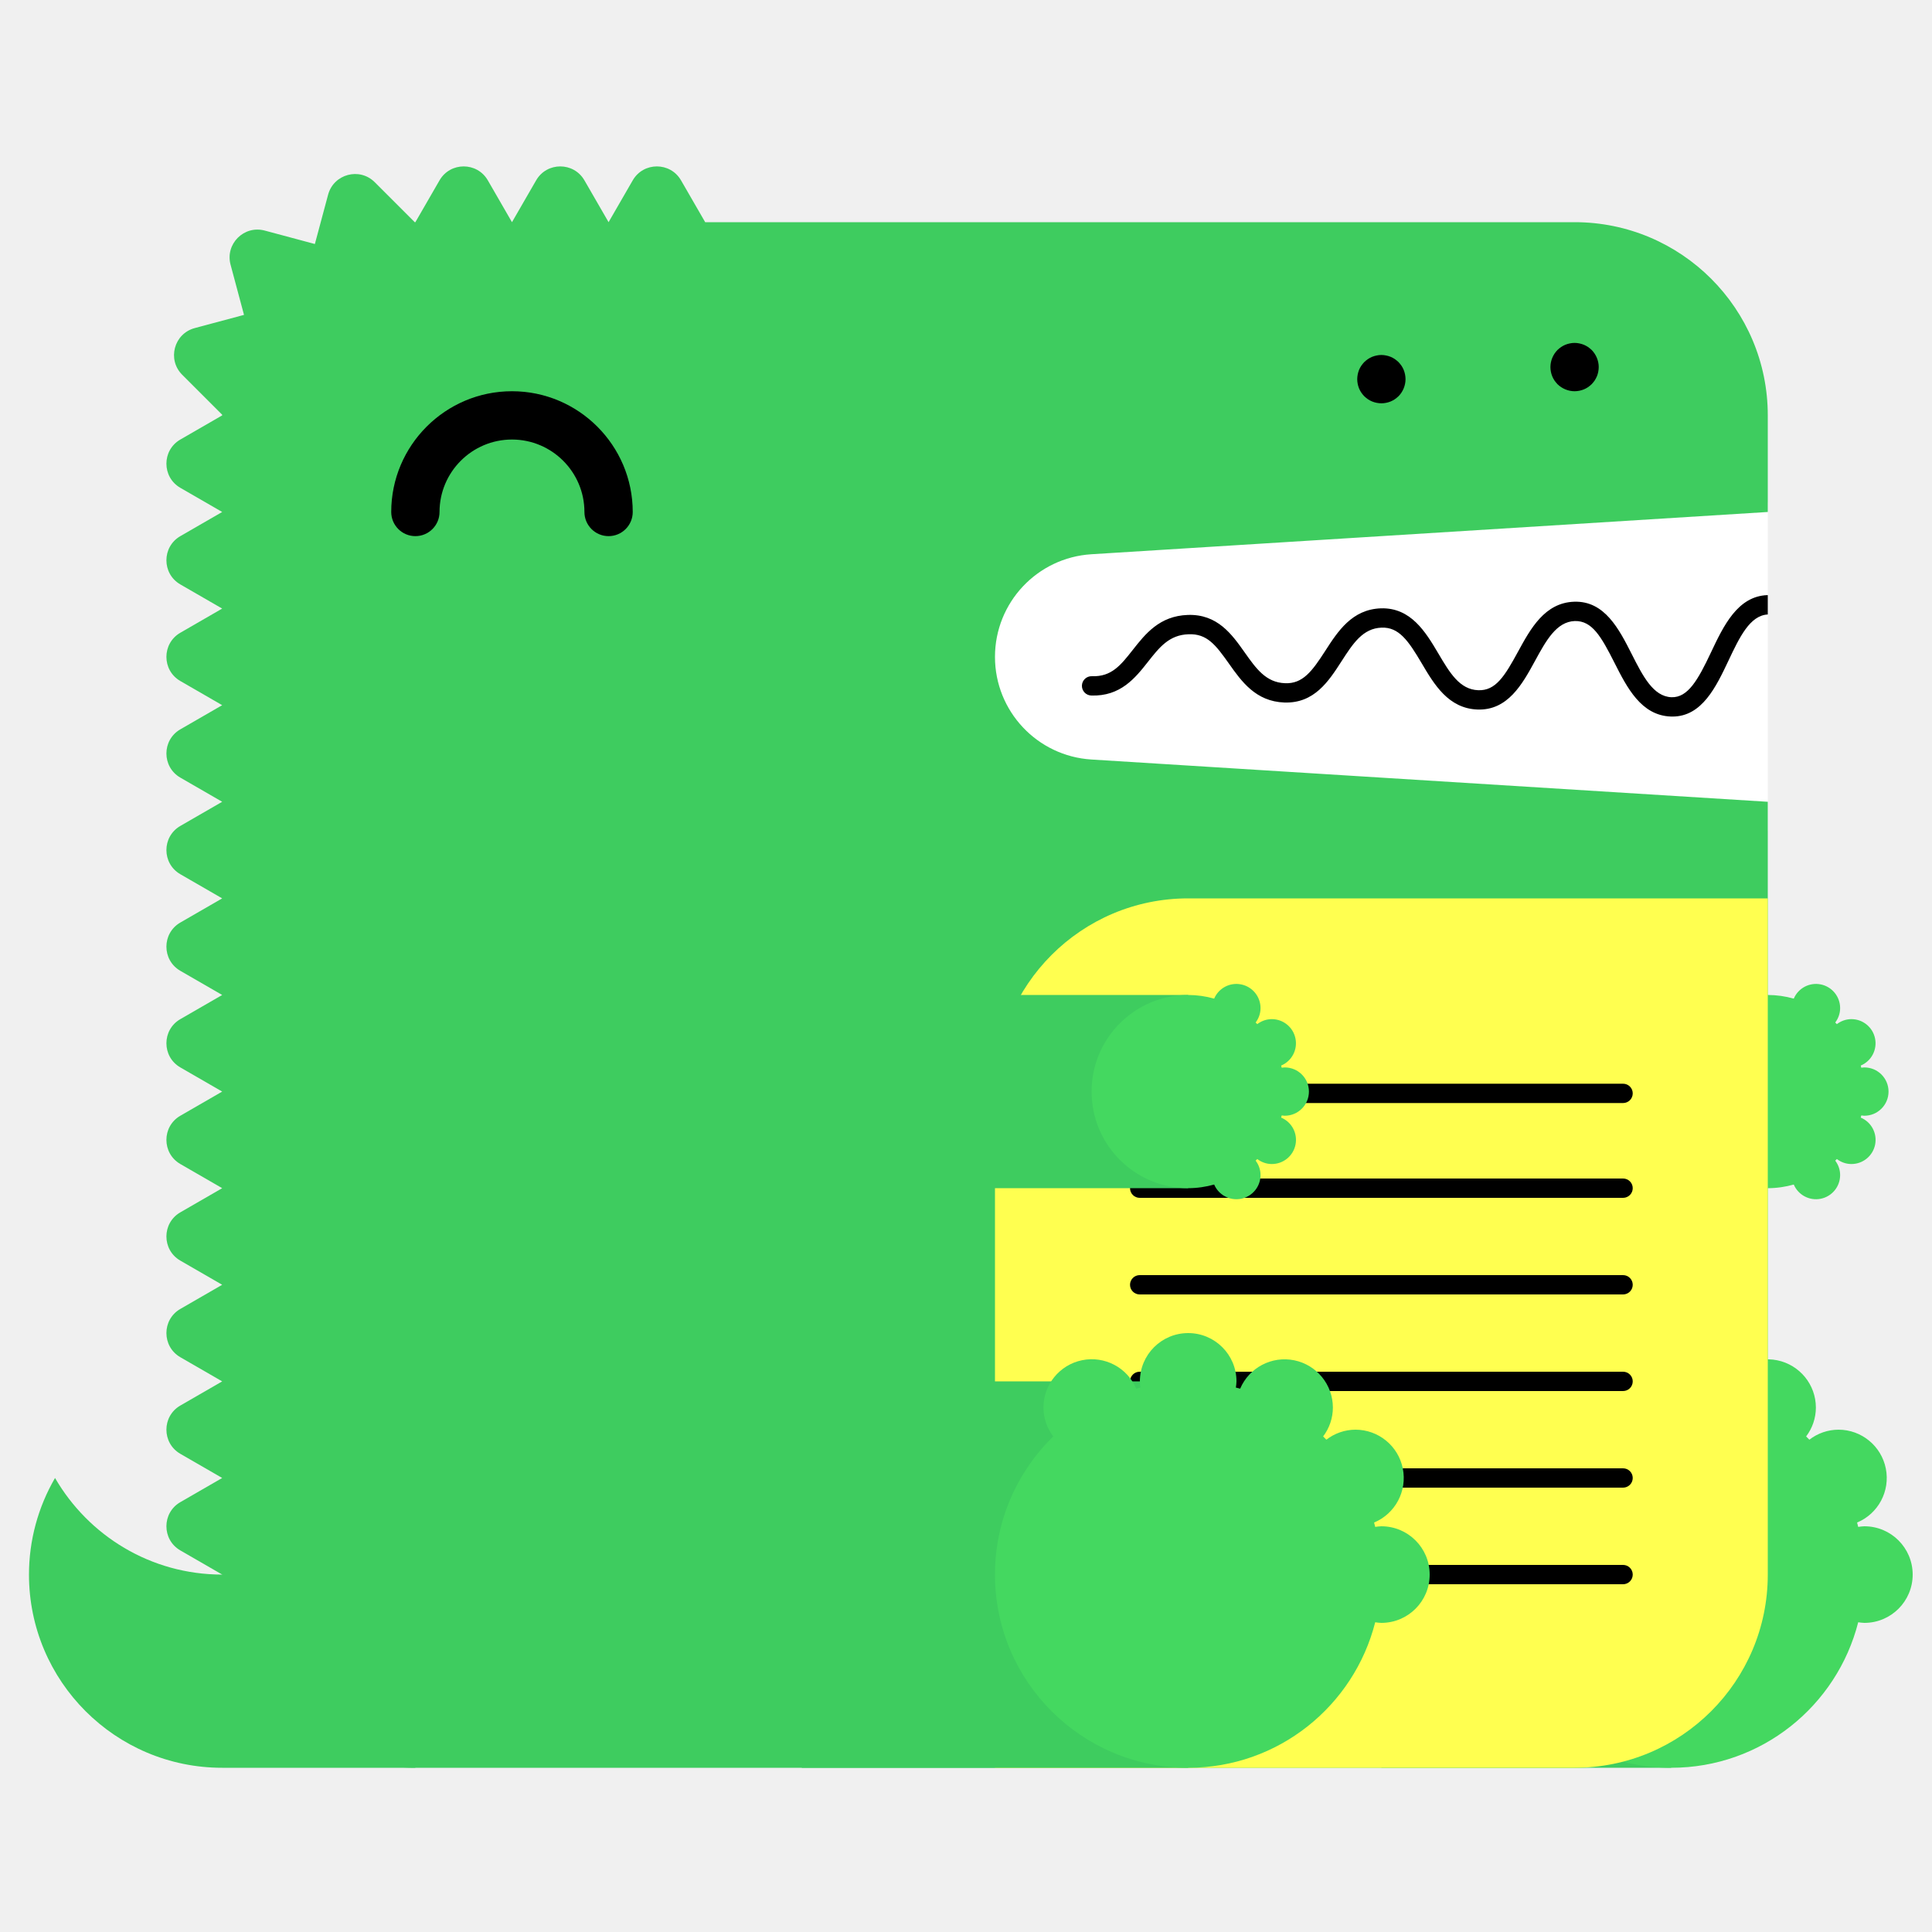
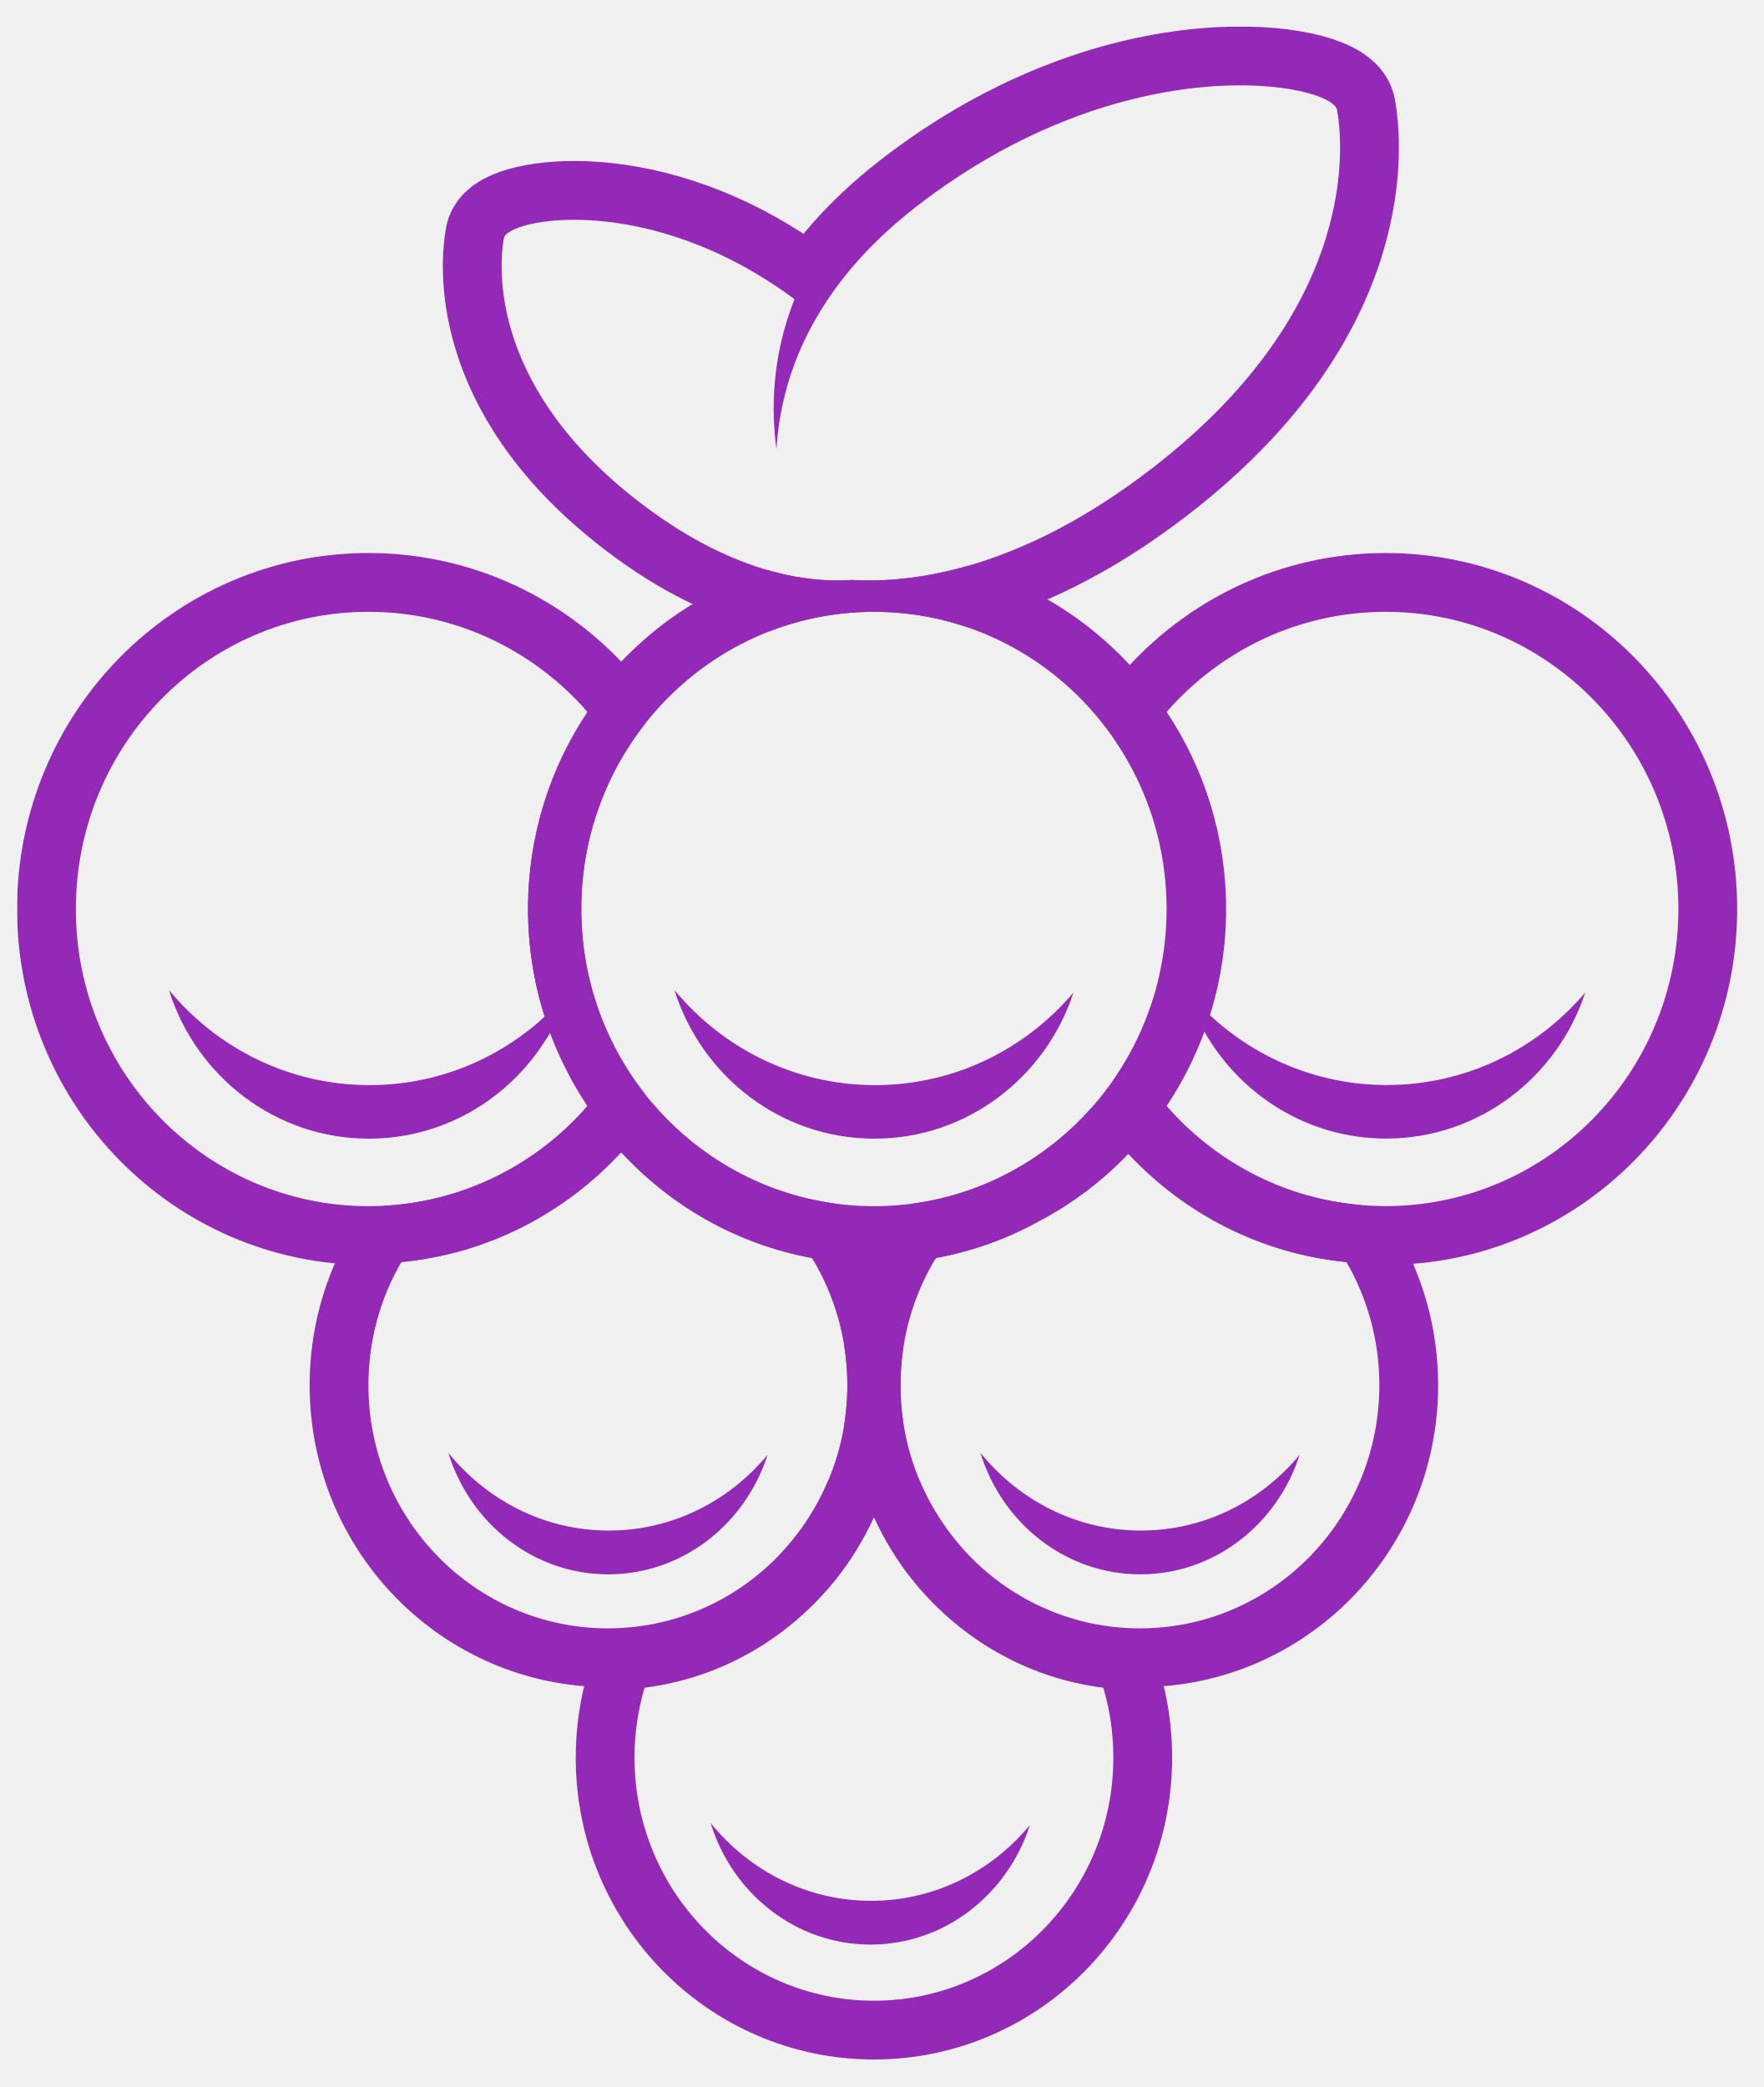
- <svg xmlns="http://www.w3.org/2000/svg" width="200" height="200" viewBox="0 0 200 200">
-   <g fill="none" fill-rule="evenodd">
-     <path fill="#FFF" d="M99 52h84v34H99z" />
-     <path d="M23 163c-7.398 0-13.843-4.027-17.303-10A19.886 19.886 0 0 0 3 163c0 11.046 8.954 20 20 20h20v-20H23z" fill="#3ECC5F" />
-     <path d="M112.98 57.376L183 53V43c0-11.046-8.954-20-20-20H73l-2.5-4.33c-1.112-1.925-3.889-1.925-5 0L63 23l-2.5-4.33c-1.111-1.925-3.889-1.925-5 0L53 23l-2.5-4.33c-1.111-1.925-3.889-1.925-5 0L43 23c-.022 0-.042.003-.065.003l-4.142-4.141c-1.57-1.571-4.252-.853-4.828 1.294l-1.369 5.104-5.192-1.392c-2.148-.575-4.111 1.389-3.535 3.536l1.39 5.193-5.102 1.367c-2.148.576-2.867 3.259-1.296 4.83l4.142 4.142c0 .021-.003.042-.003.064l-4.33 2.5c-1.925 1.111-1.925 3.889 0 5L23 53l-4.33 2.5c-1.925 1.111-1.925 3.889 0 5L23 63l-4.33 2.5c-1.925 1.111-1.925 3.889 0 5L23 73l-4.33 2.5c-1.925 1.111-1.925 3.889 0 5L23 83l-4.33 2.5c-1.925 1.111-1.925 3.889 0 5L23 93l-4.33 2.5c-1.925 1.111-1.925 3.889 0 5L23 103l-4.33 2.5c-1.925 1.111-1.925 3.889 0 5L23 113l-4.33 2.5c-1.925 1.111-1.925 3.889 0 5L23 123l-4.33 2.5c-1.925 1.111-1.925 3.889 0 5L23 133l-4.33 2.5c-1.925 1.111-1.925 3.889 0 5L23 143l-4.33 2.5c-1.925 1.111-1.925 3.889 0 5L23 153l-4.33 2.5c-1.925 1.111-1.925 3.889 0 5L23 163c0 11.046 8.954 20 20 20h120c11.046 0 20-8.954 20-20V83l-70.02-4.376A10.645 10.645 0 0 1 103 68c0-5.621 4.37-10.273 9.98-10.624" fill="#3ECC5F" />
-     <path fill="#3ECC5F" d="M143 183h30v-40h-30z" />
-     <path d="M193 158c-.219 0-.428.037-.639.064-.038-.15-.074-.301-.116-.451A5 5 0 0 0 190.32 148a4.96 4.96 0 0 0-3.016 1.036 26.531 26.531 0 0 0-.335-.336 4.955 4.955 0 0 0 1.011-2.987 5 5 0 0 0-9.599-1.959c-.148-.042-.297-.077-.445-.115.027-.211.064-.42.064-.639a5 5 0 0 0-5-5 5 5 0 0 0-5 5c0 .219.037.428.064.639-.148.038-.297.073-.445.115a4.998 4.998 0 0 0-9.599 1.959c0 1.125.384 2.151 1.011 2.987-3.717 3.632-6.031 8.693-6.031 14.3 0 11.046 8.954 20 20 20 9.339 0 17.16-6.41 19.361-15.064.211.027.42.064.639.064a5 5 0 0 0 5-5 5 5 0 0 0-5-5" fill="#44D860" />
-     <path fill="#3ECC5F" d="M153 123h30v-20h-30z" />
-     <path d="M193 115.5a2.5 2.5 0 1 0 0-5c-.109 0-.214.019-.319.032-.02-.075-.037-.15-.058-.225a2.501 2.501 0 0 0-.963-4.807c-.569 0-1.088.197-1.508.518a6.653 6.653 0 0 0-.168-.168c.314-.417.506-.931.506-1.494a2.5 2.5 0 0 0-4.8-.979A9.987 9.987 0 0 0 183 103c-5.522 0-10 4.478-10 10s4.478 10 10 10c.934 0 1.833-.138 2.69-.377a2.5 2.5 0 0 0 4.8-.979c0-.563-.192-1.077-.506-1.494.057-.055.113-.111.168-.168.42.321.939.518 1.508.518a2.5 2.5 0 0 0 .963-4.807c.021-.074.038-.15.058-.225.105.013.21.032.319.032" fill="#44D860" />
-     <path d="M63 55.5a2.5 2.5 0 0 1-2.5-2.5c0-4.136-3.364-7.5-7.5-7.5s-7.5 3.364-7.5 7.5a2.5 2.5 0 1 1-5 0c0-6.893 5.607-12.5 12.5-12.5S65.5 46.107 65.5 53a2.5 2.5 0 0 1-2.5 2.5" fill="#000" />
-     <path d="M103 183h60c11.046 0 20-8.954 20-20V93h-60c-11.046 0-20 8.954-20 20v70z" fill="#FFFF50" />
-     <path d="M168.02 124h-50.04a1 1 0 1 1 0-2h50.04a1 1 0 1 1 0 2m0 20h-50.04a1 1 0 1 1 0-2h50.04a1 1 0 1 1 0 2m0 20h-50.04a1 1 0 1 1 0-2h50.04a1 1 0 1 1 0 2m0-49.814h-50.04a1 1 0 1 1 0-2h50.04a1 1 0 1 1 0 2m0 19.814h-50.04a1 1 0 1 1 0-2h50.04a1 1 0 1 1 0 2m0 20h-50.04a1 1 0 1 1 0-2h50.04a1 1 0 1 1 0 2M183 61.611c-.012 0-.022-.006-.034-.005-3.09.105-4.552 3.196-5.842 5.923-1.346 2.85-2.387 4.703-4.093 4.647-1.889-.068-2.969-2.202-4.113-4.46-1.314-2.594-2.814-5.536-5.963-5.426-3.046.104-4.513 2.794-5.807 5.167-1.377 2.528-2.314 4.065-4.121 3.994-1.927-.07-2.951-1.805-4.136-3.813-1.321-2.236-2.848-4.75-5.936-4.664-2.994.103-4.465 2.385-5.763 4.4-1.373 2.13-2.335 3.428-4.165 3.351-1.973-.07-2.992-1.51-4.171-3.177-1.324-1.873-2.816-3.993-5.895-3.89-2.928.1-4.399 1.97-5.696 3.618-1.232 1.564-2.194 2.802-4.229 2.724a1 1 0 0 0-.072 2c3.017.101 4.545-1.8 5.872-3.487 1.177-1.496 2.193-2.787 4.193-2.855 1.926-.082 2.829 1.115 4.195 3.045 1.297 1.834 2.769 3.914 5.731 4.021 3.103.104 4.596-2.215 5.918-4.267 1.182-1.834 2.202-3.417 4.15-3.484 1.793-.067 2.769 1.35 4.145 3.681 1.297 2.197 2.766 4.686 5.787 4.796 3.125.108 4.634-2.62 5.949-5.035 1.139-2.088 2.214-4.06 4.119-4.126 1.793-.042 2.728 1.595 4.111 4.33 1.292 2.553 2.757 5.445 5.825 5.556l.169.003c3.064 0 4.518-3.075 5.805-5.794 1.139-2.41 2.217-4.68 4.067-4.773v-2z" fill="#000" />
-     <path fill="#3ECC5F" d="M83 183h40v-40H83z" />
-     <path d="M143 158c-.219 0-.428.037-.639.064-.038-.15-.074-.301-.116-.451A5 5 0 0 0 140.32 148a4.96 4.96 0 0 0-3.016 1.036 26.531 26.531 0 0 0-.335-.336 4.955 4.955 0 0 0 1.011-2.987 5 5 0 0 0-9.599-1.959c-.148-.042-.297-.077-.445-.115.027-.211.064-.42.064-.639a5 5 0 0 0-5-5 5 5 0 0 0-5 5c0 .219.037.428.064.639-.148.038-.297.073-.445.115a4.998 4.998 0 0 0-9.599 1.959c0 1.125.384 2.151 1.011 2.987-3.717 3.632-6.031 8.693-6.031 14.3 0 11.046 8.954 20 20 20 9.339 0 17.16-6.41 19.361-15.064.211.027.42.064.639.064a5 5 0 0 0 5-5 5 5 0 0 0-5-5" fill="#44D860" />
-     <path fill="#3ECC5F" d="M83 123h40v-20H83z" />
-     <path d="M133 115.5a2.5 2.5 0 1 0 0-5c-.109 0-.214.019-.319.032-.02-.075-.037-.15-.058-.225a2.501 2.501 0 0 0-.963-4.807c-.569 0-1.088.197-1.508.518a6.653 6.653 0 0 0-.168-.168c.314-.417.506-.931.506-1.494a2.5 2.5 0 0 0-4.8-.979A9.987 9.987 0 0 0 123 103c-5.522 0-10 4.478-10 10s4.478 10 10 10c.934 0 1.833-.138 2.69-.377a2.5 2.5 0 0 0 4.8-.979c0-.563-.192-1.077-.506-1.494.057-.055.113-.111.168-.168.42.321.939.518 1.508.518a2.5 2.5 0 0 0 .963-4.807c.021-.074.038-.15.058-.225.105.013.21.032.319.032" fill="#44D860" />
-     <path d="M143 41.75c-.16 0-.33-.02-.49-.05a2.52 2.52 0 0 1-.47-.14c-.15-.06-.29-.14-.431-.23-.13-.09-.259-.2-.38-.31-.109-.12-.219-.24-.309-.38s-.17-.28-.231-.43a2.619 2.619 0 0 1-.189-.96c0-.16.02-.33.05-.49.03-.16.08-.31.139-.47.061-.15.141-.29.231-.43.09-.13.2-.26.309-.38.121-.11.25-.22.38-.31.141-.09.281-.17.431-.23.149-.06.31-.11.47-.14.32-.07.65-.07.98 0 .159.03.32.08.47.14.149.06.29.14.43.23.13.09.259.2.38.31.11.12.22.25.31.38.09.14.17.28.23.43.06.16.11.31.14.47.029.16.05.33.05.49 0 .66-.271 1.31-.73 1.77-.121.11-.25.22-.38.31-.14.09-.281.17-.43.23a2.565 2.565 0 0 1-.96.19m20-1.25c-.66 0-1.3-.27-1.771-.73a3.802 3.802 0 0 1-.309-.38c-.09-.14-.17-.28-.231-.43a2.619 2.619 0 0 1-.189-.96c0-.66.27-1.3.729-1.77.121-.11.25-.22.38-.31.141-.09.281-.17.431-.23.149-.06.31-.11.47-.14.32-.07.66-.07.98 0 .159.03.32.08.47.14.149.06.29.14.43.23.13.09.259.2.38.31.459.47.73 1.11.73 1.77 0 .16-.021.33-.05.49-.03.16-.08.32-.14.47-.07.15-.14.29-.23.43-.09.13-.2.26-.31.38-.121.11-.25.22-.38.31-.14.09-.281.17-.43.23a2.565 2.565 0 0 1-.96.19" fill="#000" />
-   </g>
+ <svg xmlns="http://www.w3.org/2000/svg" width="120" height="142" viewBox="0 0 120 142" fill="none">
+   <mask id="path-1-outside-1" maskUnits="userSpaceOnUse" x="1.161" y="1.806" width="118" height="139" fill="black">
+     <rect fill="white" x="1.161" y="1.806" width="118" height="139" />
+     <path d="M43.177 33.912C49.666 39.028 54.977 39.679 57.988 39.464C62.215 39.705 69.545 38.721 78.492 31.781C92.796 20.69 91.297 9.339 90.975 7.495C90.653 5.65 76.651 2.959 62.353 14.05C55.188 19.602 53.117 25.786 52.828 30.569C52.473 27.937 52.492 24.294 54.057 20.358C44.084 12.955 34.513 14.884 34.283 16.207C34.046 17.556 32.942 25.845 43.177 33.912Z" />
+     <path d="M39.976 75.252C38.944 73.708 38.083 72.033 37.425 70.261C34.947 74.575 30.352 77.475 25.093 77.475C18.73 77.475 13.339 73.232 11.492 67.361C14.765 71.317 19.663 73.832 25.139 73.832C29.721 73.832 33.895 72.073 37.057 69.179C36.327 66.866 35.926 64.403 35.926 61.848C35.926 56.883 37.419 52.269 39.976 48.444C36.327 44.26 31.003 41.628 25.067 41.628C14.075 41.628 5.161 50.685 5.161 61.848C5.161 73.017 14.075 82.069 25.073 82.069C31.003 82.069 36.334 79.436 39.976 75.252Z" />
+     <path fill-rule="evenodd" clip-rule="evenodd" d="M39.549 61.848C39.549 50.679 48.463 41.628 59.461 41.628C70.458 41.628 79.372 50.685 79.372 61.848C79.372 73.017 70.458 82.069 59.461 82.069C48.463 82.069 39.549 73.017 39.549 61.848ZM45.886 67.361C47.733 73.232 53.123 77.475 59.487 77.475C65.791 77.475 71.142 73.311 73.035 67.537C69.761 71.395 64.93 73.832 59.533 73.832C54.057 73.832 49.159 71.317 45.886 67.361Z" />
+     <path fill-rule="evenodd" clip-rule="evenodd" d="M76.763 78.504C75.014 80.335 72.976 81.88 70.728 83.066C68.565 84.271 66.185 85.131 63.674 85.594C62.149 88.109 61.268 91.074 61.268 94.248C61.268 103.384 68.559 110.793 77.558 110.793C86.558 110.793 93.848 103.384 93.848 94.248C93.848 91.192 93.033 88.324 91.606 85.868C85.782 85.314 80.569 82.59 76.763 78.504ZM77.584 107.118C72.496 107.118 68.177 103.645 66.705 98.849C69.328 102.087 73.246 104.14 77.624 104.14C81.936 104.14 85.808 102.146 88.424 98.985C86.906 103.716 82.626 107.118 77.584 107.118Z" />
+     <path d="M79.372 48.444C83.021 44.26 88.346 41.628 94.282 41.628C105.273 41.628 114.187 50.685 114.194 61.842C114.194 73.011 105.28 82.062 94.282 82.062C88.346 82.062 83.021 79.43 79.372 75.246C80.418 73.682 81.285 71.988 81.943 70.196C84.414 74.542 89.029 77.468 94.308 77.468C100.612 77.468 105.957 73.304 107.856 67.531C104.583 71.388 99.751 73.825 94.354 73.825C89.719 73.825 85.499 72.027 82.324 69.075C83.04 66.794 83.422 64.37 83.422 61.848C83.422 56.883 81.93 52.269 79.372 48.444Z" />
+     <path fill-rule="evenodd" clip-rule="evenodd" d="M57.653 94.248C57.653 91.074 56.772 88.109 55.247 85.594C50.165 84.662 45.649 82.069 42.264 78.393C38.444 82.538 33.192 85.307 27.308 85.868C25.882 88.325 25.067 91.192 25.067 94.248C25.067 103.384 32.357 110.793 41.356 110.793C50.356 110.793 57.653 103.39 57.653 94.248ZM41.383 107.118C36.295 107.118 31.976 103.645 30.503 98.849C33.126 102.087 37.044 104.14 41.422 104.14C45.734 104.14 49.606 102.146 52.223 98.985C50.704 103.716 46.425 107.118 41.383 107.118Z" />
+     <path fill-rule="evenodd" clip-rule="evenodd" d="M43.854 114.833C50.803 113.954 56.64 109.431 59.461 103.208C62.281 109.438 68.118 113.96 75.067 114.833C75.514 116.339 75.75 117.935 75.75 119.584C75.75 128.72 68.46 136.129 59.461 136.129C50.461 136.129 43.171 128.72 43.171 119.584C43.171 117.935 43.414 116.339 43.854 114.833ZM48.351 124.041C49.823 128.837 54.142 132.31 59.23 132.31C64.272 132.31 68.552 128.902 70.07 124.178C67.454 127.338 63.582 129.332 59.27 129.332C54.892 129.332 50.974 127.28 48.351 124.041Z" />
+   </mask>
+   <path d="M43.177 33.912C49.666 39.028 54.977 39.679 57.988 39.464C62.215 39.705 69.545 38.721 78.492 31.781C92.796 20.69 91.297 9.339 90.975 7.495C90.653 5.65 76.651 2.959 62.353 14.05C55.188 19.602 53.117 25.786 52.828 30.569C52.473 27.937 52.492 24.294 54.057 20.358C44.084 12.955 34.513 14.884 34.283 16.207C34.046 17.556 32.942 25.845 43.177 33.912Z" stroke="#9428B7" stroke-width="8" stroke-linejoin="round" mask="url(#path-1-outside-1)" />
+   <path d="M39.976 75.252C38.944 73.708 38.083 72.033 37.425 70.261C34.947 74.575 30.352 77.475 25.093 77.475C18.73 77.475 13.339 73.232 11.492 67.361C14.765 71.317 19.663 73.832 25.139 73.832C29.721 73.832 33.895 72.073 37.057 69.179C36.327 66.866 35.926 64.403 35.926 61.848C35.926 56.883 37.419 52.269 39.976 48.444C36.327 44.26 31.003 41.628 25.067 41.628C14.075 41.628 5.161 50.685 5.161 61.848C5.161 73.017 14.075 82.069 25.073 82.069C31.003 82.069 36.334 79.436 39.976 75.252Z" stroke="#9428B7" stroke-width="8" stroke-linejoin="round" mask="url(#path-1-outside-1)" />
+   <path fill-rule="evenodd" clip-rule="evenodd" d="M39.549 61.848C39.549 50.679 48.463 41.628 59.461 41.628C70.458 41.628 79.372 50.685 79.372 61.848C79.372 73.017 70.458 82.069 59.461 82.069C48.463 82.069 39.549 73.017 39.549 61.848ZM45.886 67.361C47.733 73.232 53.123 77.475 59.487 77.475C65.791 77.475 71.142 73.311 73.035 67.537C69.761 71.395 64.93 73.832 59.533 73.832C54.057 73.832 49.159 71.317 45.886 67.361Z" stroke="#9428B7" stroke-width="8" stroke-linejoin="round" mask="url(#path-1-outside-1)" />
+   <path fill-rule="evenodd" clip-rule="evenodd" d="M76.763 78.504C75.014 80.335 72.976 81.88 70.728 83.066C68.565 84.271 66.185 85.131 63.674 85.594C62.149 88.109 61.268 91.074 61.268 94.248C61.268 103.384 68.559 110.793 77.558 110.793C86.558 110.793 93.848 103.384 93.848 94.248C93.848 91.192 93.033 88.324 91.606 85.868C85.782 85.314 80.569 82.59 76.763 78.504ZM77.584 107.118C72.496 107.118 68.177 103.645 66.705 98.849C69.328 102.087 73.246 104.14 77.624 104.14C81.936 104.14 85.808 102.146 88.424 98.985C86.906 103.716 82.626 107.118 77.584 107.118Z" stroke="#9428B7" stroke-width="8" stroke-linejoin="round" mask="url(#path-1-outside-1)" />
+   <path d="M79.372 48.444C83.021 44.26 88.346 41.628 94.282 41.628C105.273 41.628 114.187 50.685 114.194 61.842C114.194 73.011 105.28 82.062 94.282 82.062C88.346 82.062 83.021 79.43 79.372 75.246C80.418 73.682 81.285 71.988 81.943 70.196C84.414 74.542 89.029 77.468 94.308 77.468C100.612 77.468 105.957 73.304 107.856 67.531C104.583 71.388 99.751 73.825 94.354 73.825C89.719 73.825 85.499 72.027 82.324 69.075C83.04 66.794 83.422 64.37 83.422 61.848C83.422 56.883 81.93 52.269 79.372 48.444Z" stroke="#9428B7" stroke-width="8" stroke-linejoin="round" mask="url(#path-1-outside-1)" />
+   <path fill-rule="evenodd" clip-rule="evenodd" d="M57.653 94.248C57.653 91.074 56.772 88.109 55.247 85.594C50.165 84.662 45.649 82.069 42.264 78.393C38.444 82.538 33.192 85.307 27.308 85.868C25.882 88.325 25.067 91.192 25.067 94.248C25.067 103.384 32.357 110.793 41.356 110.793C50.356 110.793 57.653 103.39 57.653 94.248ZM41.383 107.118C36.295 107.118 31.976 103.645 30.503 98.849C33.126 102.087 37.044 104.14 41.422 104.14C45.734 104.14 49.606 102.146 52.223 98.985C50.704 103.716 46.425 107.118 41.383 107.118Z" stroke="#9428B7" stroke-width="8" stroke-linejoin="round" mask="url(#path-1-outside-1)" />
+   <path fill-rule="evenodd" clip-rule="evenodd" d="M43.854 114.833C50.803 113.954 56.64 109.431 59.461 103.208C62.281 109.438 68.118 113.96 75.067 114.833C75.514 116.339 75.75 117.935 75.75 119.584C75.75 128.72 68.46 136.129 59.461 136.129C50.461 136.129 43.171 128.72 43.171 119.584C43.171 117.935 43.414 116.339 43.854 114.833ZM48.351 124.041C49.823 128.837 54.142 132.31 59.23 132.31C64.272 132.31 68.552 128.902 70.07 124.178C67.454 127.338 63.582 129.332 59.27 129.332C54.892 129.332 50.974 127.28 48.351 124.041Z" stroke="#9428B7" stroke-width="8" stroke-linejoin="round" mask="url(#path-1-outside-1)" />
</svg>
